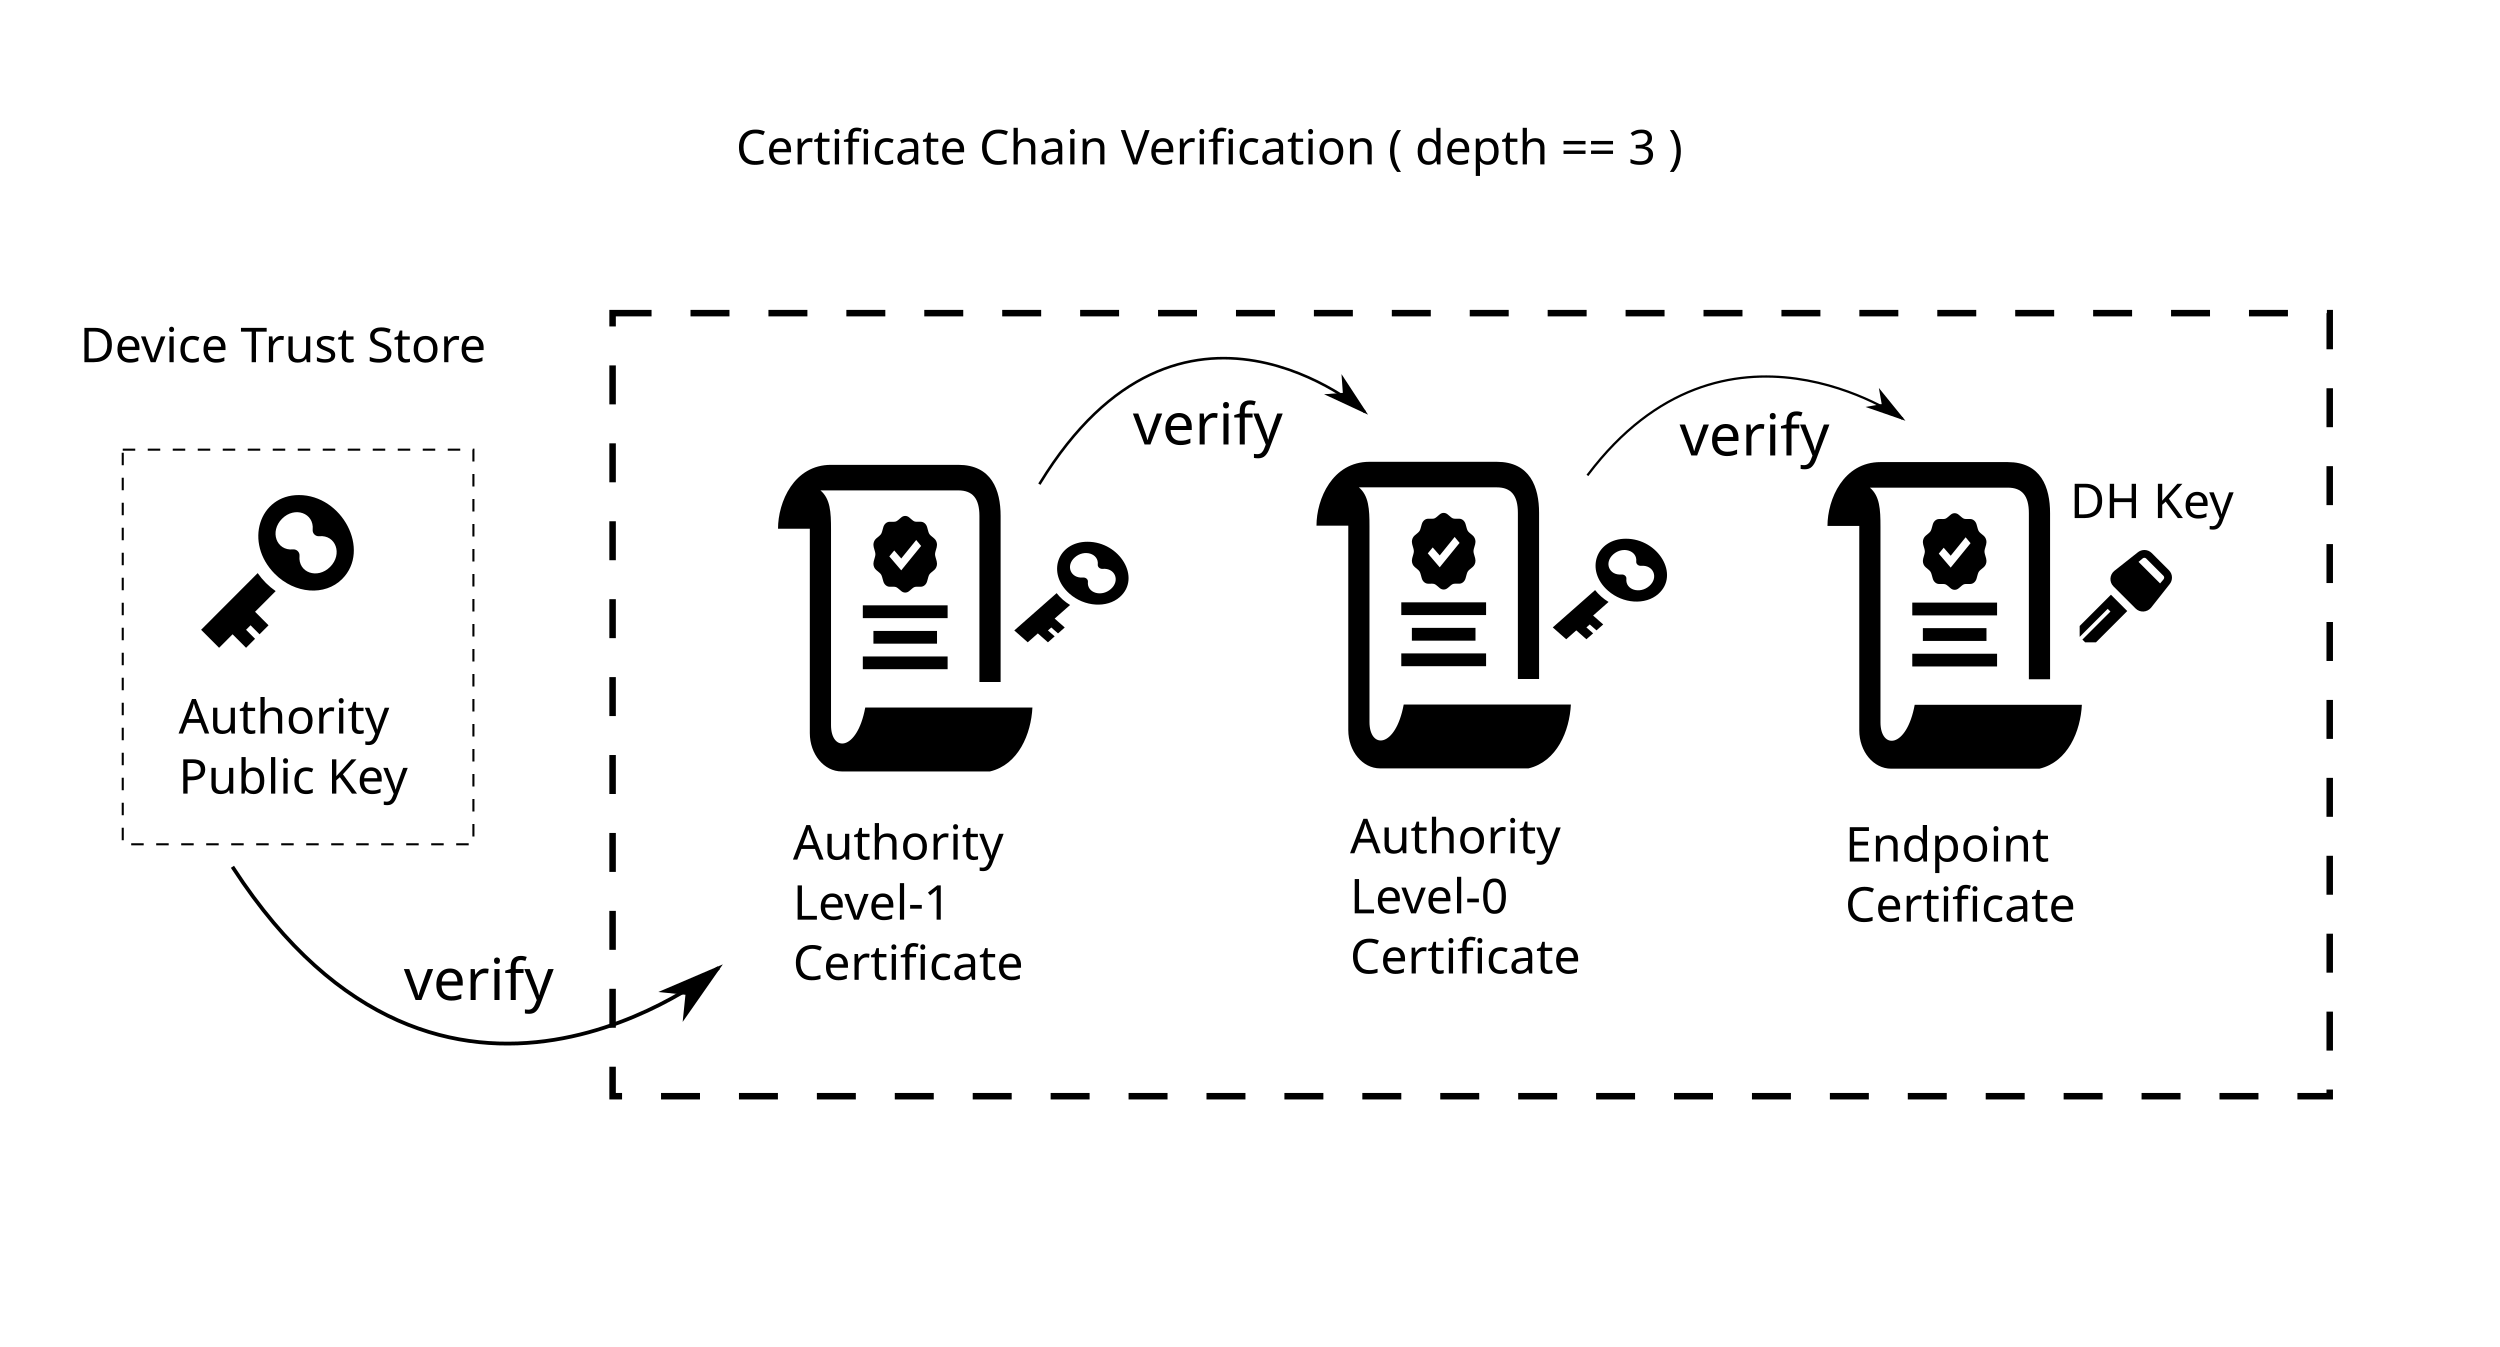
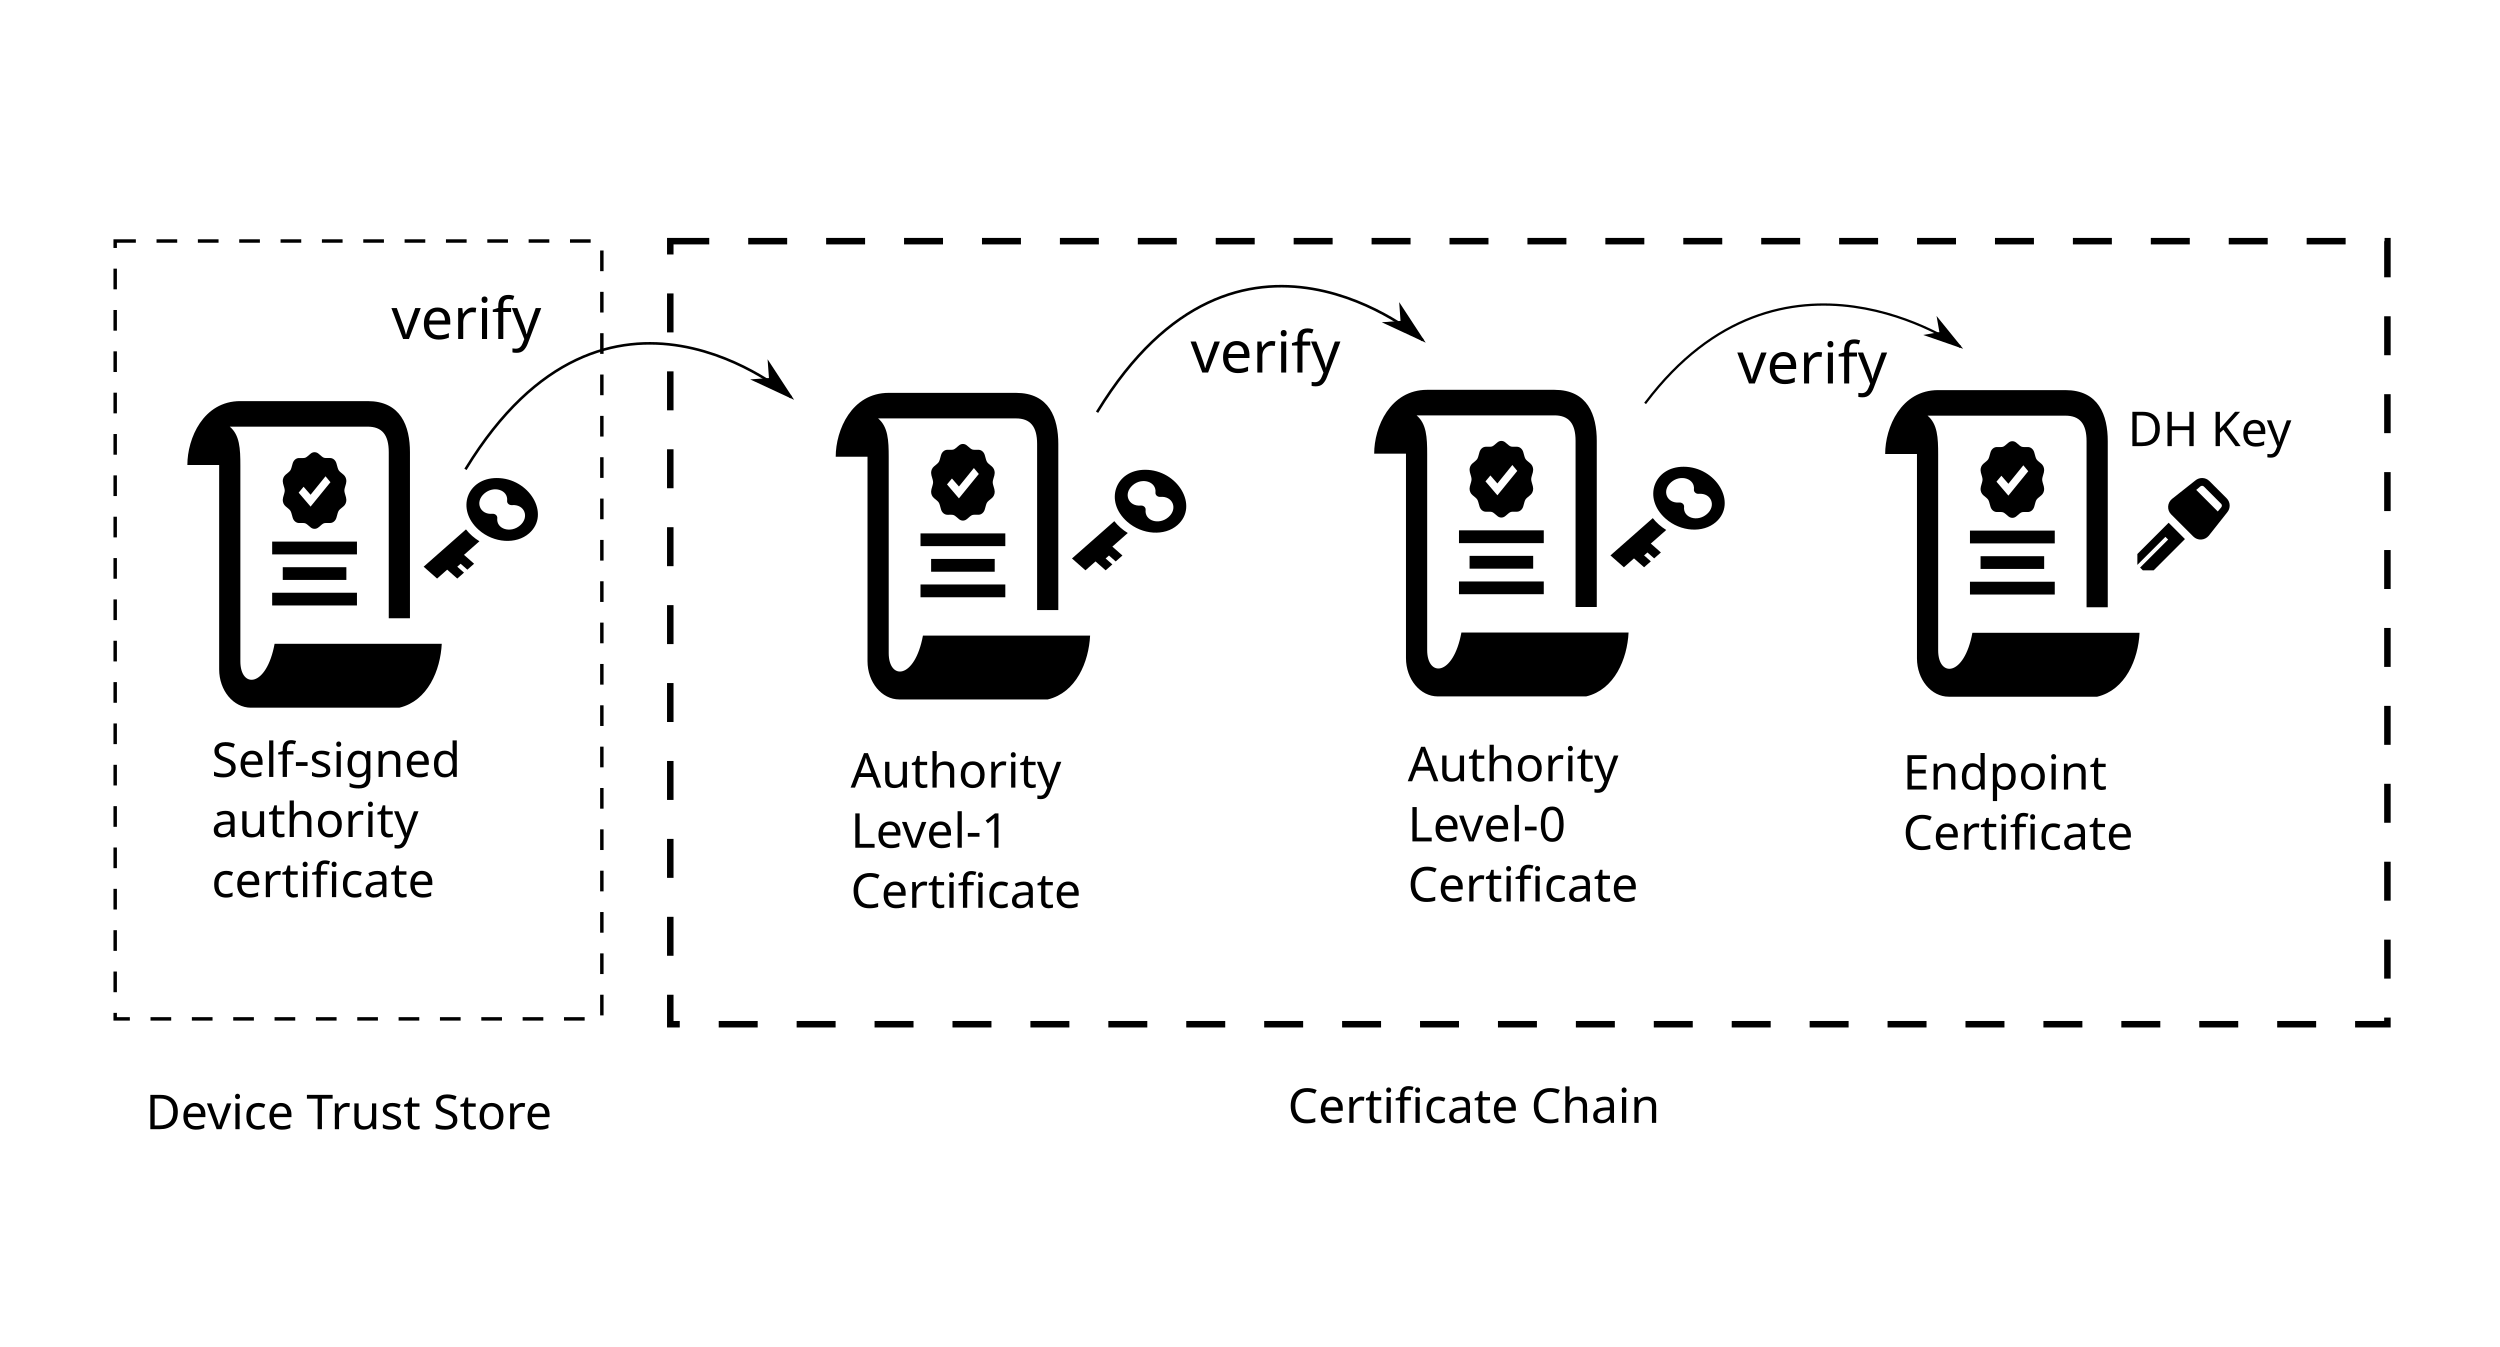
<svg xmlns="http://www.w3.org/2000/svg" xmlns:xlink="http://www.w3.org/1999/xlink" width="650" height="350" id="svg3159" version="1.1">
  <defs id="defs3161">
    <marker orient="auto" refY="0" refX="0" id="Arrow1Lend" style="overflow:visible">
      <path id="path6908" d="M 0,0 5,-5 -12.5,0 5,5 0,0 Z" style="fill-rule:evenodd;stroke:#000000;stroke-width:1pt" transform="matrix(-0.8,0,0,-0.8,-10,0)" />
    </marker>
    <marker orient="auto" refY="0" refX="0" id="Arrow1Lstart" style="overflow:visible">
      <path id="path6905" d="M 0,0 5,-5 -12.5,0 5,5 0,0 Z" style="fill-rule:evenodd;stroke:#000000;stroke-width:1pt" transform="matrix(0.8,0,0,0.8,10,0)" />
    </marker>
    <linearGradient id="linearGradient3523">
      <stop id="stop3525" style="stop-color:#ff6600" offset="0" />
      <stop id="stop3527" style="stop-color:#ff6600;stop-opacity:0" offset="1" />
    </linearGradient>
    <linearGradient id="linearGradient3581">
      <stop id="stop3583" style="stop-color:#ffe6d5" offset="0" />
      <stop id="stop3585" style="stop-color:#ffe6d5;stop-opacity:0" offset="1" />
    </linearGradient>
    <radialGradient id="radialGradient3188" xlink:href="#linearGradient3523" gradientUnits="userSpaceOnUse" cy="399.68" cx="485.91" gradientTransform="matrix(0.55967,-0.0075595,0.01788,1.7315,143.34,-323.32)" r="19.82" />
    <radialGradient id="radialGradient3196" xlink:href="#linearGradient3581" gradientUnits="userSpaceOnUse" cy="22.806" cx="26.81" gradientTransform="matrix(-1.6681,-1.3592,0.15178,-0.18628,68.069,63.494)" r="15.857" />
    <radialGradient id="radialGradient3204" xlink:href="#linearGradient3523" gradientUnits="userSpaceOnUse" cy="399.68" cx="485.91" gradientTransform="matrix(0.55967,-0.0075595,0.01788,1.7315,143.34,-323.32)" r="19.82" />
    <radialGradient id="radialGradient3212" xlink:href="#linearGradient3581" gradientUnits="userSpaceOnUse" cy="22.806" cx="26.81" gradientTransform="matrix(-1.6681,-1.3592,0.15178,-0.18628,68.069,63.494)" r="15.857" />
    <radialGradient id="radialGradient3220" xlink:href="#linearGradient3523" gradientUnits="userSpaceOnUse" cy="399.68" cx="485.91" gradientTransform="matrix(0.55967,-0.0075595,0.01788,1.7315,143.34,-323.32)" r="19.82" />
    <radialGradient id="radialGradient3228" xlink:href="#linearGradient3581" gradientUnits="userSpaceOnUse" cy="22.806" cx="26.81" gradientTransform="matrix(-1.6681,-1.3592,0.15178,-0.18628,68.069,63.494)" r="15.857" />
    <linearGradient id="linearGradient5168">
      <stop id="stop5170" style="stop-color:#818181" offset="0" />
      <stop id="stop5172" style="stop-color:#e4e4e4" offset="1" />
    </linearGradient>
    <linearGradient id="linearGradient3243" y2="371.05" xlink:href="#linearGradient5168" gradientUnits="userSpaceOnUse" x2="361.79" gradientTransform="matrix(1.4958,0,0,0.64676,13.053,177.84)" y1="350.4" x1="361.68" />
    <linearGradient id="linearGradient3245">
      <stop id="stop3247" style="stop-color:#818181" offset="0" />
      <stop id="stop3249" style="stop-color:#e4e4e4" offset="1" />
    </linearGradient>
    <linearGradient id="linearGradient3255">
      <stop id="stop3257" style="stop-color:#818181" offset="0" />
      <stop id="stop3259" style="stop-color:#e4e4e4" offset="1" />
    </linearGradient>
    <linearGradient id="linearGradient650">
      <stop id="stop651" style="stop-color:#8a8a85" offset="0" />
      <stop id="stop652" style="stop-color:#fff" offset="1" />
    </linearGradient>
    <linearGradient id="linearGradient4397" y2="814.23" gradientUnits="userSpaceOnUse" y1="865.11" x2="349.06" x1="150.62">
      <stop id="stop2085" style="stop-color:#cccccc" offset="0" />
      <stop id="stop2087" style="stop-color:#ffffff" offset="1" />
    </linearGradient>
    <linearGradient id="linearGradient4513">
      <stop id="stop4515" style="stop-color:#8a8a85" offset="0" />
      <stop id="stop4517" style="stop-color:#fff" offset="1" />
    </linearGradient>
    <linearGradient id="linearGradient4519" y2="951.34" xlink:href="#linearGradient650" gradientUnits="userSpaceOnUse" x2="186.28" y1="951.34" x1="-60.919" />
    <linearGradient id="linearGradient4521">
      <stop id="stop4523" style="stop-color:#8a8a85" offset="0" />
      <stop id="stop4525" style="stop-color:#fff" offset="1" />
    </linearGradient>
    <linearGradient id="linearGradient4527" y2="814.23" xlink:href="#linearGradient4397" gradientUnits="userSpaceOnUse" x2="349.06" y1="865.11" x1="150.62" />
    <linearGradient id="linearGradient4535" y2="890.64" xlink:href="#linearGradient650" gradientUnits="userSpaceOnUse" x2="73.603" y1="890.64" x1="13.183" />
    <linearGradient id="linearGradient4537">
      <stop id="stop4539" style="stop-color:#8a8a85" offset="0" />
      <stop id="stop4541" style="stop-color:#fff" offset="1" />
    </linearGradient>
    <linearGradient id="linearGradient4543" y2="951.34" xlink:href="#linearGradient650" gradientUnits="userSpaceOnUse" x2="186.28" y1="951.34" x1="-60.919" />
    <linearGradient id="linearGradient4545">
      <stop id="stop4547" style="stop-color:#8a8a85" offset="0" />
      <stop id="stop4549" style="stop-color:#fff" offset="1" />
    </linearGradient>
    <linearGradient id="linearGradient4551" y2="814.23" xlink:href="#linearGradient4397" gradientUnits="userSpaceOnUse" x2="349.06" y1="865.11" x1="150.62" />
    <linearGradient id="linearGradient4559" y2="890.64" xlink:href="#linearGradient650" gradientUnits="userSpaceOnUse" x2="73.603" y1="890.64" x1="13.183" />
    <linearGradient id="linearGradient4561">
      <stop id="stop4563" style="stop-color:#8a8a85" offset="0" />
      <stop id="stop4565" style="stop-color:#fff" offset="1" />
    </linearGradient>
    <linearGradient id="linearGradient650-4">
      <stop id="stop651-0" style="stop-color:#8a8a85" offset="0" />
      <stop id="stop652-9" style="stop-color:#fff" offset="1" />
    </linearGradient>
    <linearGradient id="linearGradient4771">
      <stop id="stop4773" style="stop-color:#8a8a85" offset="0" />
      <stop id="stop4775" style="stop-color:#fff" offset="1" />
    </linearGradient>
    <linearGradient id="linearGradient4778">
      <stop id="stop4780" style="stop-color:#8a8a85" offset="0" />
      <stop id="stop4782" style="stop-color:#fff" offset="1" />
    </linearGradient>
    <linearGradient id="linearGradient4792">
      <stop id="stop4794" style="stop-color:#8a8a85" offset="0" />
      <stop id="stop4796" style="stop-color:#fff" offset="1" />
    </linearGradient>
    <linearGradient id="linearGradient4799">
      <stop id="stop4801" style="stop-color:#8a8a85" offset="0" />
      <stop id="stop4803" style="stop-color:#fff" offset="1" />
    </linearGradient>
    <linearGradient id="linearGradient4813">
      <stop id="stop4815" style="stop-color:#8a8a85" offset="0" />
      <stop id="stop4817" style="stop-color:#fff" offset="1" />
    </linearGradient>
    <linearGradient id="linearGradient650-4-4">
      <stop id="stop651-0-1" style="stop-color:#8a8a85" offset="0" />
      <stop id="stop652-9-1" style="stop-color:#fff" offset="1" />
    </linearGradient>
    <linearGradient id="linearGradient4999">
      <stop id="stop5001" style="stop-color:#8a8a85" offset="0" />
      <stop id="stop5003" style="stop-color:#fff" offset="1" />
    </linearGradient>
    <linearGradient id="linearGradient5006">
      <stop id="stop5008" style="stop-color:#8a8a85" offset="0" />
      <stop id="stop5010" style="stop-color:#fff" offset="1" />
    </linearGradient>
    <linearGradient id="linearGradient5020">
      <stop id="stop5022" style="stop-color:#8a8a85" offset="0" />
      <stop id="stop5024" style="stop-color:#fff" offset="1" />
    </linearGradient>
    <linearGradient id="linearGradient5027">
      <stop id="stop5029" style="stop-color:#8a8a85" offset="0" />
      <stop id="stop5031" style="stop-color:#fff" offset="1" />
    </linearGradient>
    <linearGradient id="linearGradient5041">
      <stop id="stop5043" style="stop-color:#8a8a85" offset="0" />
      <stop id="stop5045" style="stop-color:#fff" offset="1" />
    </linearGradient>
    <marker orient="auto" refY="0" refX="0" id="Arrow1Lstart-1" style="overflow:visible">
      <path id="path6905-5" d="M 0,0 5,-5 -12.5,0 5,5 0,0 Z" style="fill-rule:evenodd;stroke:#000000;stroke-width:1pt" transform="matrix(0.8,0,0,0.8,10,0)" />
    </marker>
    <marker orient="auto" refY="0" refX="0" id="Arrow1Lend-0" style="overflow:visible">
      <path id="path6908-3" d="M 0,0 5,-5 -12.5,0 5,5 0,0 Z" style="fill-rule:evenodd;stroke:#000000;stroke-width:1pt" transform="matrix(-0.8,0,0,-0.8,-10,0)" />
    </marker>
    <marker orient="auto" refY="0" refX="0" id="Arrow1Lstart-4" style="overflow:visible">
      <path id="path6905-9" d="M 0,0 5,-5 -12.5,0 5,5 0,0 Z" style="fill-rule:evenodd;stroke:#000000;stroke-width:1pt" transform="matrix(0.8,0,0,0.8,10,0)" />
    </marker>
    <marker orient="auto" refY="0" refX="0" id="Arrow1Lend-2" style="overflow:visible">
      <path id="path6908-9" d="M 0,0 5,-5 -12.5,0 5,5 0,0 Z" style="fill-rule:evenodd;stroke:#000000;stroke-width:1pt" transform="matrix(-0.8,0,0,-0.8,-10,0)" />
    </marker>
    <marker orient="auto" refY="0" refX="0" id="Arrow1Lstart-40" style="overflow:visible">
      <path id="path6905-59" d="M 0,0 5,-5 -12.5,0 5,5 0,0 Z" style="fill-rule:evenodd;stroke:#000000;stroke-width:1pt" transform="matrix(0.8,0,0,0.8,10,0)" />
    </marker>
    <marker orient="auto" refY="0" refX="0" id="Arrow1Lend-6" style="overflow:visible">
      <path id="path6908-34" d="M 0,0 5,-5 -12.5,0 5,5 0,0 Z" style="fill-rule:evenodd;stroke:#000000;stroke-width:1pt" transform="matrix(-0.8,0,0,-0.8,-10,0)" />
    </marker>
    <marker orient="auto" refY="0" refX="0" id="Arrow1Lend-8" style="overflow:visible">
      <path id="path6908-8" d="M 0,0 5,-5 -12.5,0 5,5 0,0 Z" style="fill-rule:evenodd;stroke:#000000;stroke-width:1pt" transform="matrix(-0.8,0,0,-0.8,-10,0)" />
    </marker>
    <marker orient="auto" refY="0" refX="0" id="Arrow1Lend-23" style="overflow:visible">
      <path id="path6908-7" d="M 0,0 5,-5 -12.5,0 5,5 0,0 Z" style="fill-rule:evenodd;stroke:#000000;stroke-width:1pt" transform="matrix(-0.8,0,0,-0.8,-10,0)" />
    </marker>
    <marker orient="auto" refY="0" refX="0" id="Arrow1Lend-9" style="overflow:visible">
      <path id="path6908-2" d="M 0,0 5,-5 -12.5,0 5,5 0,0 Z" style="fill-rule:evenodd;stroke:#000000;stroke-width:1pt" transform="matrix(-0.8,0,0,-0.8,-10,0)" />
    </marker>
    <marker orient="auto" refY="0" refX="0" id="Arrow1Lend-89" style="overflow:visible">
      <path id="path6908-73" d="M 0,0 5,-5 -12.5,0 5,5 0,0 Z" style="fill-rule:evenodd;stroke:#000000;stroke-width:1pt" transform="matrix(-0.8,0,0,-0.8,-10,0)" />
    </marker>
    <marker orient="auto" refY="0" refX="0" id="Arrow1Lend-89-1" style="overflow:visible">
      <path id="path6908-73-2" d="M 0,0 5,-5 -12.5,0 5,5 0,0 Z" style="fill-rule:evenodd;stroke:#000000;stroke-width:1pt" transform="matrix(-0.8,0,0,-0.8,-10,0)" />
    </marker>
+     <marker orient="auto" refY="0" refX="0" id="Arrow1Lend-89-5" style="overflow:visible">
+       <path id="path6908-73-3" d="M 0,0 5,-5 -12.5,0 5,5 0,0 Z" style="fill-rule:evenodd;stroke:#000000;stroke-width:1pt" transform="matrix(-0.8,0,0,-0.8,-10,0)" />
+     </marker>
  </defs>
  <g id="layer1" transform="translate(0,-702.3622)">
-     <path d="m 77.713,831.076 c -10.339,0 -14.339,12.407 -6.239,20.519 5.186,5.196 13.013,5.788 17.484,1.311 7.544,-7.556 0.013,-21.83 -11.246,-21.83 z m 8.123,18.677 c -3.285,3.29 -8.376,1.516 -7.963,-2.843 0.093,-0.976 -0.731,-1.797 -1.703,-1.703 -4.317,0.412 -6.138,-4.67 -2.836,-7.978 3.301,-3.306 8.376,-1.481 7.963,2.843 -0.093,0.983 0.735,1.799 1.703,1.704 4.314,-0.41 6.139,4.666 2.836,7.976 z m -19.523,11.671 3.506,3.511 -2.338,2.343 -2.338,-2.343 -1.168,1.172 2.338,2.341 -2.338,2.341 -3.506,-3.513 -3.508,3.513 -4.675,-4.683 14.713,-14.736 c 0.629,0.905 1.342,1.766 2.14,2.565 0.788,0.789 1.642,1.493 2.538,2.116 l -5.363,5.371 z" id="path4" style="marker-start:" />
-     <rect style="fill:none;fill-rule:evenodd;stroke:#000000;stroke-width:0.542;stroke-linecap:butt;stroke-linejoin:miter;stroke-miterlimit:4;stroke-dasharray:3.25, 3.25;stroke-dashoffset:0;stroke-opacity:1" id="rect3849" width="91.173" height="102.601" x="31.914" y="819.276" />
-     <text xml:space="preserve" style="font-style:normal;font-weight:normal;font-size:40px;line-height:125%;font-family:sans-serif;letter-spacing:0px;word-spacing:0px;fill:#000000;fill-opacity:1;stroke:none;stroke-width:1px;stroke-linecap:butt;stroke-linejoin:miter;stroke-opacity:1" x="46.429" y="893.077" id="text4705">
-       <tspan id="tspan4707" x="46.429" y="893.077" style="font-size:12.5px">Authority </tspan>
-       <tspan x="46.429" y="908.702" style="font-size:12.5px" id="tspan4845">Public Key</tspan>
+     <rect style="fill:none;fill-rule:evenodd;stroke:#000000;stroke-width:0.896;stroke-linecap:butt;stroke-linejoin:miter;stroke-miterlimit:4;stroke-dasharray:5.375, 5.375;stroke-dashoffset:0;stroke-opacity:1" id="rect3849" width="126.533" height="202.247" x="29.948" y="765.025" />
+     <text xml:space="preserve" style="font-style:normal;font-weight:normal;font-size:40px;line-height:125%;font-family:sans-serif;letter-spacing:0px;word-spacing:0px;fill:#000000;fill-opacity:1;stroke:none;stroke-width:1px;stroke-linecap:butt;stroke-linejoin:miter;stroke-opacity:1" x="55" y="904.362" id="text4705">
+       <tspan x="55" y="904.362" style="font-size:12.5px" id="tspan4845">Self-signed </tspan>
+       <tspan x="55" y="919.987" style="font-size:12.5px" id="tspan6668">authority</tspan>
+       <tspan x="55" y="935.612" style="font-size:12.5px" id="tspan6670">certificate</tspan>
    </text>
    <text xml:space="preserve" style="font-style:normal;font-weight:normal;font-size:40px;line-height:125%;font-family:sans-serif;letter-spacing:0px;word-spacing:0px;fill:#000000;fill-opacity:1;stroke:none;stroke-width:1px;stroke-linecap:butt;stroke-linejoin:miter;stroke-opacity:1" x="162.143" y="793.791" id="text4709">
      <tspan id="tspan4711" x="162.143" y="793.791" />
    </text>
-     <rect style="fill:none;fill-rule:evenodd;stroke:#000000;stroke-width:1.688;stroke-linecap:butt;stroke-linejoin:miter;stroke-miterlimit:4;stroke-dasharray:10.13, 10.13;stroke-dashoffset:0;stroke-opacity:1" id="rect3849-3" width="446.454" height="203.597" x="159.273" y="783.778" />
-     <text xml:space="preserve" style="font-style:normal;font-weight:normal;font-size:40px;line-height:125%;font-family:sans-serif;letter-spacing:0px;word-spacing:0px;fill:#000000;fill-opacity:1;stroke:none;stroke-width:1px;stroke-linecap:butt;stroke-linejoin:miter;stroke-opacity:1" x="191.369" y="745.096" id="text4705-7">
-       <tspan id="tspan4707-5" x="191.369" y="745.096" style="font-size:12.5px">Certificate Chain Verification ( depth == 3 )</tspan>
-       <tspan x="191.369" y="760.721" style="font-size:12.5px" id="tspan4364" />
-     </text>
-     <g id="g4820" transform="translate(-31.42857,28.57143)">
+     <rect style="fill:none;fill-rule:evenodd;stroke:#000000;stroke-width:1.688;stroke-linecap:butt;stroke-linejoin:miter;stroke-miterlimit:4;stroke-dasharray:10.13, 10.13;stroke-dashoffset:0;stroke-opacity:1" id="rect3849-3" width="446.454" height="203.597" x="174.273" y="765.064" />
+     <g id="g4820" transform="translate(-16.42857,9.857142)">
      <path id="path4-3" d="m 274.968,819.715 0.085,0.634 c 0,0.641 -0.265,1.259 -0.728,1.647 -1.483,1.236 -1.287,0.923 -1.846,2.939 -0.232,0.84 -0.909,1.408 -1.667,1.408 l -0.006,0 c -1.83,-0.007 -1.513,-0.126 -2.985,1.123 -0.309,0.266 -0.672,0.395 -1.036,0.395 -0.364,0 -0.728,-0.13 -1.036,-0.392 -1.472,-1.249 -1.155,-1.129 -2.985,-1.123 l -0.006,0 c -0.758,0 -1.436,-0.568 -1.667,-1.408 -0.562,-2.016 -0.367,-1.707 -1.844,-2.943 -0.466,-0.389 -0.73,-1.006 -0.73,-1.647 l 0.085,-0.631 c 0.57,-2.006 0.573,-1.621 0,-3.634 l -0.085,-0.634 c 0,-0.641 0.265,-1.259 0.73,-1.651 1.477,-1.236 1.282,-0.92 1.844,-2.939 0.232,-0.84 0.909,-1.408 1.667,-1.408 l 0.006,0 c 1.824,0.007 1.499,0.136 2.985,-1.123 0.309,-0.266 0.672,-0.395 1.036,-0.395 0.364,0 0.728,0.13 1.036,0.392 1.472,1.249 1.155,1.129 2.985,1.123 l 0.006,0 c 0.758,0 1.436,0.568 1.667,1.408 0.559,2.016 0.364,1.704 1.846,2.939 0.463,0.392 0.728,1.01 0.728,1.651 l -0.085,0.634 c -0.57,2.006 -0.573,1.621 0,3.634 z m -4.048,-3.979 -1.282,-1.541 -3.886,4.803 -1.819,-2.083 -1.282,1.541 3.1,3.624 5.167,-6.344 z m 6.89,15.448 -22.048,0 0,3.321 22.048,0 0,-3.321 z m -2.756,6.643 -16.536,0 0,3.321 16.536,0 0,-3.321 z m 2.756,6.643 -22.048,0 0,3.321 22.048,0 0,-3.321 z m -21.417,13.286 c -2.122,11.486 -8.899,11.625 -8.899,4.567 l 0,-50.927 c 0,-4.427 -0.171,-7.925 -2.756,-10.104 l 35.827,0 c 3.732,0 5.512,2.076 5.512,6.643 l 0,43.179 5.512,0 0,-43.179 c 0,-6.713 -2.326,-13.286 -11.024,-13.286 l -33.071,0 c -9.629,0 -13.78,9.652 -13.78,16.607 l 8.268,0 0,53.143 c 0,5.504 3.701,9.964 8.268,9.964 l 38.583,0 c 7.408,-1.764 10.679,-9.758 11.024,-16.607 l -43.464,0 z" />
      <path id="path4-5" d="m 314.168,814.648 c -7.736,0 -10.728,8.167 -4.668,13.507 3.88,3.42 9.736,3.81 13.082,0.863 5.644,-4.974 0.01,-14.37 -8.414,-14.37 z m 6.078,12.295 c -2.458,2.166 -6.267,0.998 -5.958,-1.871 0.069,-0.643 -0.547,-1.183 -1.274,-1.121 -3.23,0.271 -4.592,-3.074 -2.122,-5.251 2.47,-2.176 6.267,-0.975 5.958,1.871 -0.069,0.647 0.55,1.184 1.274,1.122 3.228,-0.27 4.593,3.072 2.122,5.25 z m -14.607,7.683 2.624,2.311 -1.749,1.542 -1.749,-1.542 -0.874,0.771 1.749,1.541 -1.749,1.541 -2.624,-2.313 -2.625,2.313 -3.498,-3.083 11.008,-9.7 c 0.47,0.596 1.004,1.162 1.601,1.688 0.589,0.52 1.228,0.983 1.899,1.393 l -4.013,3.536 z" />
    </g>
-     <path d="m 516.397,847.572 0.085,0.634 c 0,0.641 -0.265,1.259 -0.728,1.647 -1.483,1.236 -1.287,0.923 -1.846,2.939 -0.232,0.84 -0.909,1.408 -1.667,1.408 l -0.006,0 c -1.83,-0.007 -1.513,-0.126 -2.985,1.123 -0.309,0.266 -0.672,0.395 -1.036,0.395 -0.364,0 -0.728,-0.13 -1.036,-0.392 -1.472,-1.249 -1.155,-1.129 -2.985,-1.123 l -0.006,0 c -0.758,0 -1.436,-0.568 -1.667,-1.408 -0.562,-2.016 -0.367,-1.707 -1.844,-2.943 -0.466,-0.389 -0.73,-1.006 -0.73,-1.647 l 0.085,-0.631 c 0.57,-2.006 0.573,-1.621 0,-3.634 l -0.085,-0.634 c 0,-0.641 0.265,-1.259 0.73,-1.651 1.477,-1.236 1.282,-0.92 1.844,-2.939 0.232,-0.84 0.909,-1.408 1.667,-1.408 l 0.006,0 c 1.824,0.007 1.499,0.136 2.985,-1.123 0.309,-0.266 0.672,-0.395 1.036,-0.395 0.364,0 0.728,0.13 1.036,0.392 1.472,1.249 1.155,1.129 2.985,1.123 l 0.006,0 c 0.758,0 1.436,0.568 1.667,1.408 0.559,2.016 0.364,1.704 1.846,2.939 0.463,0.392 0.728,1.01 0.728,1.651 l -0.085,0.634 c -0.57,2.006 -0.573,1.621 0,3.634 z m -4.048,-3.979 -1.282,-1.541 -3.886,4.803 -1.819,-2.083 -1.282,1.541 3.1,3.624 5.167,-6.344 z m 6.89,15.448 -22.048,0 0,3.321 22.048,0 0,-3.321 z m -2.756,6.643 -16.536,0 0,3.321 16.536,0 0,-3.321 z m 2.756,6.643 -22.048,0 0,3.321 22.048,0 0,-3.321 z m -21.417,13.286 c -2.122,11.486 -8.899,11.625 -8.899,4.567 l 0,-50.927 c 0,-4.427 -0.171,-7.925 -2.756,-10.104 l 35.827,0 c 3.732,0 5.512,2.076 5.512,6.643 l 0,43.179 5.512,0 0,-43.179 c 0,-6.713 -2.326,-13.286 -11.024,-13.286 l -33.071,0 c -9.629,0 -13.78,9.652 -13.78,16.607 l 8.268,0 0,53.143 c 0,5.504 3.701,9.964 8.268,9.964 l 38.583,0 c 7.408,-1.764 10.679,-9.758 11.024,-16.607 l -43.464,0 z" id="path4-3-2" style="marker-start:" />
-     <text xml:space="preserve" style="font-style:normal;font-weight:normal;font-size:40px;line-height:125%;font-family:sans-serif;letter-spacing:0px;word-spacing:0px;fill:#000000;fill-opacity:1;stroke:none;stroke-width:1px;stroke-linecap:butt;stroke-linejoin:miter;stroke-opacity:1" x="206.159" y="925.855" id="text4705-1">
-       <tspan id="tspan4707-2" x="206.159" y="925.855" style="font-size:12.5px">Authority </tspan>
-       <tspan x="206.159" y="941.48" style="font-size:12.5px" id="tspan4845-7">Level-1</tspan>
-       <tspan x="206.159" y="957.105" style="font-size:12.5px" id="tspan4953">Certificate</tspan>
-     </text>
-     <g transform="translate(108.5716,27.78101)" id="g4820-0">
+     <path d="m 531.397,828.858 0.085,0.634 c 0,0.641 -0.265,1.259 -0.728,1.647 -1.483,1.236 -1.287,0.923 -1.846,2.939 -0.232,0.84 -0.909,1.408 -1.667,1.408 l -0.006,0 c -1.83,-0.007 -1.513,-0.126 -2.985,1.123 -0.309,0.266 -0.672,0.395 -1.036,0.395 -0.364,0 -0.728,-0.13 -1.036,-0.392 -1.472,-1.249 -1.155,-1.129 -2.985,-1.123 l -0.006,0 c -0.758,0 -1.436,-0.568 -1.667,-1.408 -0.562,-2.016 -0.367,-1.707 -1.844,-2.943 -0.466,-0.389 -0.73,-1.006 -0.73,-1.647 l 0.085,-0.631 c 0.57,-2.006 0.573,-1.621 0,-3.634 l -0.085,-0.634 c 0,-0.641 0.265,-1.259 0.73,-1.651 1.477,-1.236 1.282,-0.92 1.844,-2.939 0.232,-0.84 0.909,-1.408 1.667,-1.408 l 0.006,0 c 1.824,0.007 1.499,0.136 2.985,-1.123 0.309,-0.266 0.672,-0.395 1.036,-0.395 0.364,0 0.728,0.13 1.036,0.392 1.472,1.249 1.155,1.129 2.985,1.123 l 0.006,0 c 0.758,0 1.436,0.568 1.667,1.408 0.559,2.016 0.364,1.704 1.846,2.939 0.463,0.392 0.728,1.01 0.728,1.651 l -0.085,0.634 c -0.57,2.006 -0.573,1.621 0,3.634 z m -4.048,-3.979 -1.282,-1.541 -3.886,4.803 -1.819,-2.083 -1.282,1.541 3.1,3.624 5.167,-6.344 z m 6.89,15.448 -22.048,0 0,3.321 22.048,0 0,-3.321 z m -2.756,6.643 -16.536,0 0,3.321 16.536,0 0,-3.321 z m 2.756,6.643 -22.048,0 0,3.321 22.048,0 0,-3.321 z m -21.417,13.286 c -2.122,11.486 -8.899,11.625 -8.899,4.567 l 0,-50.927 c 0,-4.427 -0.171,-7.925 -2.756,-10.104 l 35.827,0 c 3.732,0 5.512,2.076 5.512,6.643 l 0,43.179 5.512,0 0,-43.179 c 0,-6.713 -2.326,-13.286 -11.024,-13.286 l -33.071,0 c -9.629,0 -13.78,9.652 -13.78,16.607 l 8.268,0 0,53.143 c 0,5.504 3.701,9.964 8.268,9.964 l 38.583,0 c 7.408,-1.764 10.679,-9.758 11.024,-16.607 l -43.464,0 z" id="path4-3-2" />
+     <text xml:space="preserve" style="font-style:normal;font-weight:normal;font-size:40px;line-height:125%;font-family:sans-serif;letter-spacing:0px;word-spacing:0px;fill:#000000;fill-opacity:1;stroke:none;stroke-width:1px;stroke-linecap:butt;stroke-linejoin:miter;stroke-opacity:1" x="221.159" y="907.141" id="text4705-1">
+       <tspan id="tspan4707-2" x="221.159" y="907.141" style="font-size:12.5px">Authority </tspan>
+       <tspan x="221.159" y="922.766" style="font-size:12.5px" id="tspan4845-7">Level-1</tspan>
+       <tspan x="221.159" y="938.391" style="font-size:12.5px" id="tspan4953">Certificate</tspan>
+     </text>
+     <g transform="translate(123.5716,9.066723)" id="g4820-0">
      <path id="path4-3-9" d="m 274.968,819.715 0.085,0.634 c 0,0.641 -0.265,1.259 -0.728,1.647 -1.483,1.236 -1.287,0.923 -1.846,2.939 -0.232,0.84 -0.909,1.408 -1.667,1.408 l -0.006,0 c -1.83,-0.007 -1.513,-0.126 -2.985,1.123 -0.309,0.266 -0.672,0.395 -1.036,0.395 -0.364,0 -0.728,-0.13 -1.036,-0.392 -1.472,-1.249 -1.155,-1.129 -2.985,-1.123 l -0.006,0 c -0.758,0 -1.436,-0.568 -1.667,-1.408 -0.562,-2.016 -0.367,-1.707 -1.844,-2.943 -0.466,-0.389 -0.73,-1.006 -0.73,-1.647 l 0.085,-0.631 c 0.57,-2.006 0.573,-1.621 0,-3.634 l -0.085,-0.634 c 0,-0.641 0.265,-1.259 0.73,-1.651 1.477,-1.236 1.282,-0.92 1.844,-2.939 0.232,-0.84 0.909,-1.408 1.667,-1.408 l 0.006,0 c 1.824,0.007 1.499,0.136 2.985,-1.123 0.309,-0.266 0.672,-0.395 1.036,-0.395 0.364,0 0.728,0.13 1.036,0.392 1.472,1.249 1.155,1.129 2.985,1.123 l 0.006,0 c 0.758,0 1.436,0.568 1.667,1.408 0.559,2.016 0.364,1.704 1.846,2.939 0.463,0.392 0.728,1.01 0.728,1.651 l -0.085,0.634 c -0.57,2.006 -0.573,1.621 0,3.634 z m -4.048,-3.979 -1.282,-1.541 -3.886,4.803 -1.819,-2.083 -1.282,1.541 3.1,3.624 5.167,-6.344 z m 6.89,15.448 -22.048,0 0,3.321 22.048,0 0,-3.321 z m -2.756,6.643 -16.536,0 0,3.321 16.536,0 0,-3.321 z m 2.756,6.643 -22.048,0 0,3.321 22.048,0 0,-3.321 z m -21.417,13.286 c -2.122,11.486 -8.899,11.625 -8.899,4.567 l 0,-50.927 c 0,-4.427 -0.171,-7.925 -2.756,-10.104 l 35.827,0 c 3.732,0 5.512,2.076 5.512,6.643 l 0,43.179 5.512,0 0,-43.179 c 0,-6.713 -2.326,-13.286 -11.024,-13.286 l -33.071,0 c -9.629,0 -13.78,9.652 -13.78,16.607 l 8.268,0 0,53.143 c 0,5.504 3.701,9.964 8.268,9.964 l 38.583,0 c 7.408,-1.764 10.679,-9.758 11.024,-16.607 l -43.464,0 z" />
      <path id="path4-5-3" d="m 314.168,814.648 c -7.736,0 -10.728,8.167 -4.668,13.507 3.88,3.42 9.736,3.81 13.082,0.863 5.644,-4.974 0.01,-14.37 -8.414,-14.37 z m 6.078,12.295 c -2.458,2.166 -6.267,0.998 -5.958,-1.871 0.069,-0.643 -0.547,-1.183 -1.274,-1.121 -3.23,0.271 -4.592,-3.074 -2.122,-5.251 2.47,-2.176 6.267,-0.975 5.958,1.871 -0.069,0.647 0.55,1.184 1.274,1.122 3.228,-0.27 4.593,3.072 2.122,5.25 z m -14.607,7.683 2.624,2.311 -1.749,1.542 -1.749,-1.542 -0.874,0.771 1.749,1.541 -1.749,1.541 -2.624,-2.313 -2.625,2.313 -3.498,-3.083 11.008,-9.7 c 0.47,0.596 1.004,1.162 1.601,1.688 0.589,0.52 1.228,0.983 1.899,1.393 l -4.013,3.536 z" />
    </g>
-     <text xml:space="preserve" style="font-style:normal;font-weight:normal;font-size:40px;line-height:125%;font-family:sans-serif;letter-spacing:0px;word-spacing:0px;fill:#000000;fill-opacity:1;stroke:none;stroke-width:1px;stroke-linecap:butt;stroke-linejoin:miter;stroke-opacity:1" x="351.008" y="924.21" id="text4705-1-2">
-       <tspan id="tspan4707-2-6" x="351.008" y="924.21" style="font-size:12.5px">Authority </tspan>
-       <tspan x="351.008" y="939.835" style="font-size:12.5px" id="tspan4845-7-1">Level-0</tspan>
-       <tspan x="351.008" y="955.46" style="font-size:12.5px" id="tspan4967">Certificate</tspan>
-     </text>
-     <text xml:space="preserve" style="font-style:normal;font-weight:normal;font-size:40px;line-height:125%;font-family:sans-serif;letter-spacing:0px;word-spacing:0px;fill:#000000;fill-opacity:1;stroke:none;stroke-width:1px;stroke-linecap:butt;stroke-linejoin:miter;stroke-opacity:1" x="479.723" y="926.353" id="text4705-1-2-8">
-       <tspan x="479.723" y="926.353" style="font-size:12.5px" id="tspan4845-7-1-9">Endpoint</tspan>
-       <tspan x="479.723" y="941.978" style="font-size:12.5px" id="tspan4969">Certificate</tspan>
-     </text>
-     <text xml:space="preserve" style="font-style:normal;font-weight:normal;font-size:40px;line-height:125%;font-family:sans-serif;letter-spacing:0px;word-spacing:0px;fill:#000000;fill-opacity:1;stroke:none;stroke-width:1px;stroke-linecap:butt;stroke-linejoin:miter;stroke-opacity:1" x="20.727" y="796.525" id="text4705-7-2">
-       <tspan id="tspan4707-5-0" x="20.727" y="796.525" style="font-size:12.5px">Device Trust Store</tspan>
-     </text>
-     <path style="fill:none;fill-rule:evenodd;stroke:#000000;stroke-width:0.987px;stroke-linecap:square;stroke-linejoin:miter;stroke-opacity:1;marker-end:url(#Arrow1Lend);marker-start:" d="m 60.705,928.143 c 54.707,83.965 125.745,26.163 125.745,26.163" id="path4989" />
-     <path style="fill:none;fill-rule:evenodd;stroke:#000000;stroke-width:0.682px;stroke-linecap:square;stroke-linejoin:miter;stroke-opacity:1;marker-end:url(#Arrow1Lend-89);marker-start:" d="m 270.415,827.961 c 36.662,-59.855 84.269,-18.651 84.269,-18.651" id="path4989-6" />
-     <path style="fill:none;fill-rule:evenodd;stroke:#000000;stroke-width:0.594px;stroke-linecap:square;stroke-linejoin:miter;stroke-opacity:1;marker-end:url(#Arrow1Lend-89-1);marker-start:" d="m 412.908,825.73 c 35.486,-46.949 81.565,-14.629 81.565,-14.629" id="path4989-6-9" />
-     <text xml:space="preserve" style="font-style:normal;font-weight:normal;font-size:40px;line-height:125%;font-family:sans-serif;letter-spacing:0px;word-spacing:0px;fill:#000000;fill-opacity:1;stroke:none;stroke-width:1px;stroke-linecap:butt;stroke-linejoin:miter;stroke-opacity:1" x="105" y="962.362" id="text5455">
-       <tspan id="tspan5457" x="105" y="962.362" style="font-size:15px">verify</tspan>
-     </text>
-     <text xml:space="preserve" style="font-style:normal;font-weight:normal;font-size:40px;line-height:125%;font-family:sans-serif;letter-spacing:0px;word-spacing:0px;fill:#000000;fill-opacity:1;stroke:none;stroke-width:1px;stroke-linecap:butt;stroke-linejoin:miter;stroke-opacity:1" x="294.547" y="817.929" id="text5455-9">
-       <tspan id="tspan5457-4" x="294.547" y="817.929" style="font-size:15px">verify</tspan>
-     </text>
-     <text xml:space="preserve" style="font-style:normal;font-weight:normal;font-size:40px;line-height:125%;font-family:sans-serif;letter-spacing:0px;word-spacing:0px;fill:#000000;fill-opacity:1;stroke:none;stroke-width:1px;stroke-linecap:butt;stroke-linejoin:miter;stroke-opacity:1" x="436.69" y="820.786" id="text5455-7">
-       <tspan id="tspan5457-8" x="436.69" y="820.786" style="font-size:15px">verify</tspan>
-     </text>
-     <path d="m 564.061,854.307 c 0.918,-1.085 0.862,-2.679 -0.127,-3.668 l -4.499,-4.497 c -0.989,-0.989 -2.585,-1.045 -3.671,-0.126 l -6.07,4.8 c -1.222,1.034 -1.315,2.882 -0.2,3.996 l 5.771,5.769 c 1.116,1.116 2.965,1.023 4,-0.201 l 4.796,-6.073 z m -6.058,-6.734 4.499,4.498 c 0.243,0.242 0.247,0.651 0.012,0.93 l -0.891,1.055 -5.604,-5.603 1.055,-0.892 c 0.277,-0.236 0.686,-0.23 0.929,0.012 z m -4.916,13.658 -8.13,8.131 -2.828,0 -0.707,-0.707 7.292,-7.293 -0.707,-0.707 -7.292,7.293 -10e-4,-2.828 8.13,-8.13 4.243,4.241 z" id="path4-4" style="marker-start:" />
-     <text xml:space="preserve" style="font-style:normal;font-weight:normal;font-size:40px;line-height:125%;font-family:sans-serif;letter-spacing:0px;word-spacing:0px;fill:#000000;fill-opacity:1;stroke:none;stroke-width:1px;stroke-linecap:butt;stroke-linejoin:miter;stroke-opacity:1" x="538.201" y="837.067" id="text4705-1-2-8-5">
-       <tspan x="538.201" y="837.067" style="font-size:12.5px" id="tspan4969-3">DH Key</tspan>
+     <text xml:space="preserve" style="font-style:normal;font-weight:normal;font-size:40px;line-height:125%;font-family:sans-serif;letter-spacing:0px;word-spacing:0px;fill:#000000;fill-opacity:1;stroke:none;stroke-width:1px;stroke-linecap:butt;stroke-linejoin:miter;stroke-opacity:1" x="366.008" y="905.495" id="text4705-1-2">
+       <tspan id="tspan4707-2-6" x="366.008" y="905.495" style="font-size:12.5px">Authority </tspan>
+       <tspan x="366.008" y="921.12" style="font-size:12.5px" id="tspan4845-7-1">Level-0</tspan>
+       <tspan x="366.008" y="936.745" style="font-size:12.5px" id="tspan4967">Certificate</tspan>
+     </text>
+     <text xml:space="preserve" style="font-style:normal;font-weight:normal;font-size:40px;line-height:125%;font-family:sans-serif;letter-spacing:0px;word-spacing:0px;fill:#000000;fill-opacity:1;stroke:none;stroke-width:1px;stroke-linecap:butt;stroke-linejoin:miter;stroke-opacity:1" x="494.723" y="907.638" id="text4705-1-2-8">
+       <tspan x="494.723" y="907.638" style="font-size:12.5px" id="tspan4845-7-1-9">Endpoint</tspan>
+       <tspan x="494.723" y="923.263" style="font-size:12.5px" id="tspan4969">Certificate</tspan>
+     </text>
+     <text xml:space="preserve" style="font-style:normal;font-weight:normal;font-size:40px;line-height:125%;font-family:sans-serif;letter-spacing:0px;word-spacing:0px;fill:#000000;fill-opacity:1;stroke:none;stroke-width:1px;stroke-linecap:butt;stroke-linejoin:miter;stroke-opacity:1" x="37.87" y="995.953" id="text4705-7-2">
+       <tspan id="tspan4707-5-0" x="37.87" y="995.953" style="font-size:12.5px">Device Trust Store</tspan>
+     </text>
+     <path style="fill:none;fill-rule:evenodd;stroke:#000000;stroke-width:0.682px;stroke-linecap:square;stroke-linejoin:miter;stroke-opacity:1;marker-end:url(#Arrow1Lend-89)" d="m 285.415,809.247 c 36.662,-59.855 84.269,-18.651 84.269,-18.651" id="path4989-6" />
+     <path style="fill:none;fill-rule:evenodd;stroke:#000000;stroke-width:0.594px;stroke-linecap:square;stroke-linejoin:miter;stroke-opacity:1;marker-end:url(#Arrow1Lend-89-1)" d="m 427.908,807.015 c 35.486,-46.949 81.565,-14.629 81.565,-14.629" id="path4989-6-9" />
+     <text xml:space="preserve" style="font-style:normal;font-weight:normal;font-size:40px;line-height:125%;font-family:sans-serif;letter-spacing:0px;word-spacing:0px;fill:#000000;fill-opacity:1;stroke:none;stroke-width:1px;stroke-linecap:butt;stroke-linejoin:miter;stroke-opacity:1" x="309.547" y="799.215" id="text5455-9">
+       <tspan id="tspan5457-4" x="309.547" y="799.215" style="font-size:15px">verify</tspan>
+     </text>
+     <text xml:space="preserve" style="font-style:normal;font-weight:normal;font-size:40px;line-height:125%;font-family:sans-serif;letter-spacing:0px;word-spacing:0px;fill:#000000;fill-opacity:1;stroke:none;stroke-width:1px;stroke-linecap:butt;stroke-linejoin:miter;stroke-opacity:1" x="451.69" y="802.072" id="text5455-7">
+       <tspan id="tspan5457-8" x="451.69" y="802.072" style="font-size:15px">verify</tspan>
+     </text>
+     <path d="m 579.061,835.593 c 0.918,-1.085 0.862,-2.679 -0.127,-3.668 l -4.499,-4.497 c -0.989,-0.989 -2.585,-1.045 -3.671,-0.126 l -6.07,4.8 c -1.222,1.034 -1.315,2.882 -0.2,3.996 l 5.771,5.769 c 1.116,1.116 2.965,1.023 4,-0.201 l 4.796,-6.073 z m -6.058,-6.734 4.499,4.498 c 0.243,0.242 0.247,0.651 0.012,0.93 l -0.891,1.055 -5.604,-5.603 1.055,-0.892 c 0.277,-0.236 0.686,-0.23 0.929,0.012 z m -4.916,13.658 -8.13,8.131 -2.828,0 -0.707,-0.707 7.292,-7.293 -0.707,-0.707 -7.292,7.293 -10e-4,-2.828 8.13,-8.13 4.243,4.241 z" id="path4-4" />
+     <text xml:space="preserve" style="font-style:normal;font-weight:normal;font-size:40px;line-height:125%;font-family:sans-serif;letter-spacing:0px;word-spacing:0px;fill:#000000;fill-opacity:1;stroke:none;stroke-width:1px;stroke-linecap:butt;stroke-linejoin:miter;stroke-opacity:1" x="553.201" y="818.353" id="text4705-1-2-8-5">
+       <tspan x="553.201" y="818.353" style="font-size:12.5px" id="tspan4969-3">DH Key</tspan>
+     </text>
+     <g id="g4820-3" transform="translate(-184.9999,12.00001)">
+       <path id="path4-3-6" d="m 274.968,819.715 0.085,0.634 c 0,0.641 -0.265,1.259 -0.728,1.647 -1.483,1.236 -1.287,0.923 -1.846,2.939 -0.232,0.84 -0.909,1.408 -1.667,1.408 l -0.006,0 c -1.83,-0.007 -1.513,-0.126 -2.985,1.123 -0.309,0.266 -0.672,0.395 -1.036,0.395 -0.364,0 -0.728,-0.13 -1.036,-0.392 -1.472,-1.249 -1.155,-1.129 -2.985,-1.123 l -0.006,0 c -0.758,0 -1.436,-0.568 -1.667,-1.408 -0.562,-2.016 -0.367,-1.707 -1.844,-2.943 -0.466,-0.389 -0.73,-1.006 -0.73,-1.647 l 0.085,-0.631 c 0.57,-2.006 0.573,-1.621 0,-3.634 l -0.085,-0.634 c 0,-0.641 0.265,-1.259 0.73,-1.651 1.477,-1.236 1.282,-0.92 1.844,-2.939 0.232,-0.84 0.909,-1.408 1.667,-1.408 l 0.006,0 c 1.824,0.007 1.499,0.136 2.985,-1.123 0.309,-0.266 0.672,-0.395 1.036,-0.395 0.364,0 0.728,0.13 1.036,0.392 1.472,1.249 1.155,1.129 2.985,1.123 l 0.006,0 c 0.758,0 1.436,0.568 1.667,1.408 0.559,2.016 0.364,1.704 1.846,2.939 0.463,0.392 0.728,1.01 0.728,1.651 l -0.085,0.634 c -0.57,2.006 -0.573,1.621 0,3.634 z m -4.048,-3.979 -1.282,-1.541 -3.886,4.803 -1.819,-2.083 -1.282,1.541 3.1,3.624 5.167,-6.344 z m 6.89,15.448 -22.048,0 0,3.321 22.048,0 0,-3.321 z m -2.756,6.643 -16.536,0 0,3.321 16.536,0 0,-3.321 z m 2.756,6.643 -22.048,0 0,3.321 22.048,0 0,-3.321 z m -21.417,13.286 c -2.122,11.486 -8.899,11.625 -8.899,4.567 l 0,-50.927 c 0,-4.427 -0.171,-7.925 -2.756,-10.104 l 35.827,0 c 3.732,0 5.512,2.076 5.512,6.643 l 0,43.179 5.512,0 0,-43.179 c 0,-6.713 -2.326,-13.286 -11.024,-13.286 l -33.071,0 c -9.629,0 -13.78,9.652 -13.78,16.607 l 8.268,0 0,53.143 c 0,5.504 3.701,9.964 8.268,9.964 l 38.583,0 c 7.408,-1.764 10.679,-9.758 11.024,-16.607 l -43.464,0 z" />
+       <path id="path4-5-7" d="m 314.168,814.648 c -7.736,0 -10.728,8.167 -4.668,13.507 3.88,3.42 9.736,3.81 13.082,0.863 5.644,-4.974 0.01,-14.37 -8.414,-14.37 z m 6.078,12.295 c -2.458,2.166 -6.267,0.998 -5.958,-1.871 0.069,-0.643 -0.547,-1.183 -1.274,-1.121 -3.23,0.271 -4.592,-3.074 -2.122,-5.251 2.47,-2.176 6.267,-0.975 5.958,1.871 -0.069,0.647 0.55,1.184 1.274,1.122 3.228,-0.27 4.593,3.072 2.122,5.25 z m -14.607,7.683 2.624,2.311 -1.749,1.542 -1.749,-1.542 -0.874,0.771 1.749,1.541 -1.749,1.541 -2.624,-2.313 -2.625,2.313 -3.498,-3.083 11.008,-9.7 c 0.47,0.596 1.004,1.162 1.601,1.688 0.589,0.52 1.228,0.983 1.899,1.393 l -4.013,3.536 z" />
+     </g>
+     <path style="fill:none;fill-rule:evenodd;stroke:#000000;stroke-width:0.682px;stroke-linecap:square;stroke-linejoin:miter;stroke-opacity:1;marker-end:url(#Arrow1Lend-89-5)" d="m 121.202,824.106 c 36.662,-59.855 84.269,-18.651 84.269,-18.651" id="path4989-6-5" />
+     <text xml:space="preserve" style="font-style:normal;font-weight:normal;font-size:40px;line-height:125%;font-family:sans-serif;letter-spacing:0px;word-spacing:0px;fill:#000000;fill-opacity:1;stroke:none;stroke-width:1px;stroke-linecap:butt;stroke-linejoin:miter;stroke-opacity:1" x="101.763" y="790.503" id="text5455-9-6">
+       <tspan id="tspan5457-4-2" x="101.763" y="790.503" style="font-size:15px">verify</tspan>
+     </text>
+     <text xml:space="preserve" style="font-style:normal;font-weight:normal;font-size:40px;line-height:125%;font-family:sans-serif;letter-spacing:0px;word-spacing:0px;fill:#000000;fill-opacity:1;stroke:none;stroke-width:1px;stroke-linecap:butt;stroke-linejoin:miter;stroke-opacity:1" x="334.819" y="994.308" id="text4705-7-2-9">
+       <tspan id="tspan4707-5-0-1" x="334.819" y="994.308" style="font-size:12.5px">Certificate Chain</tspan>
    </text>
  </g>
</svg>
